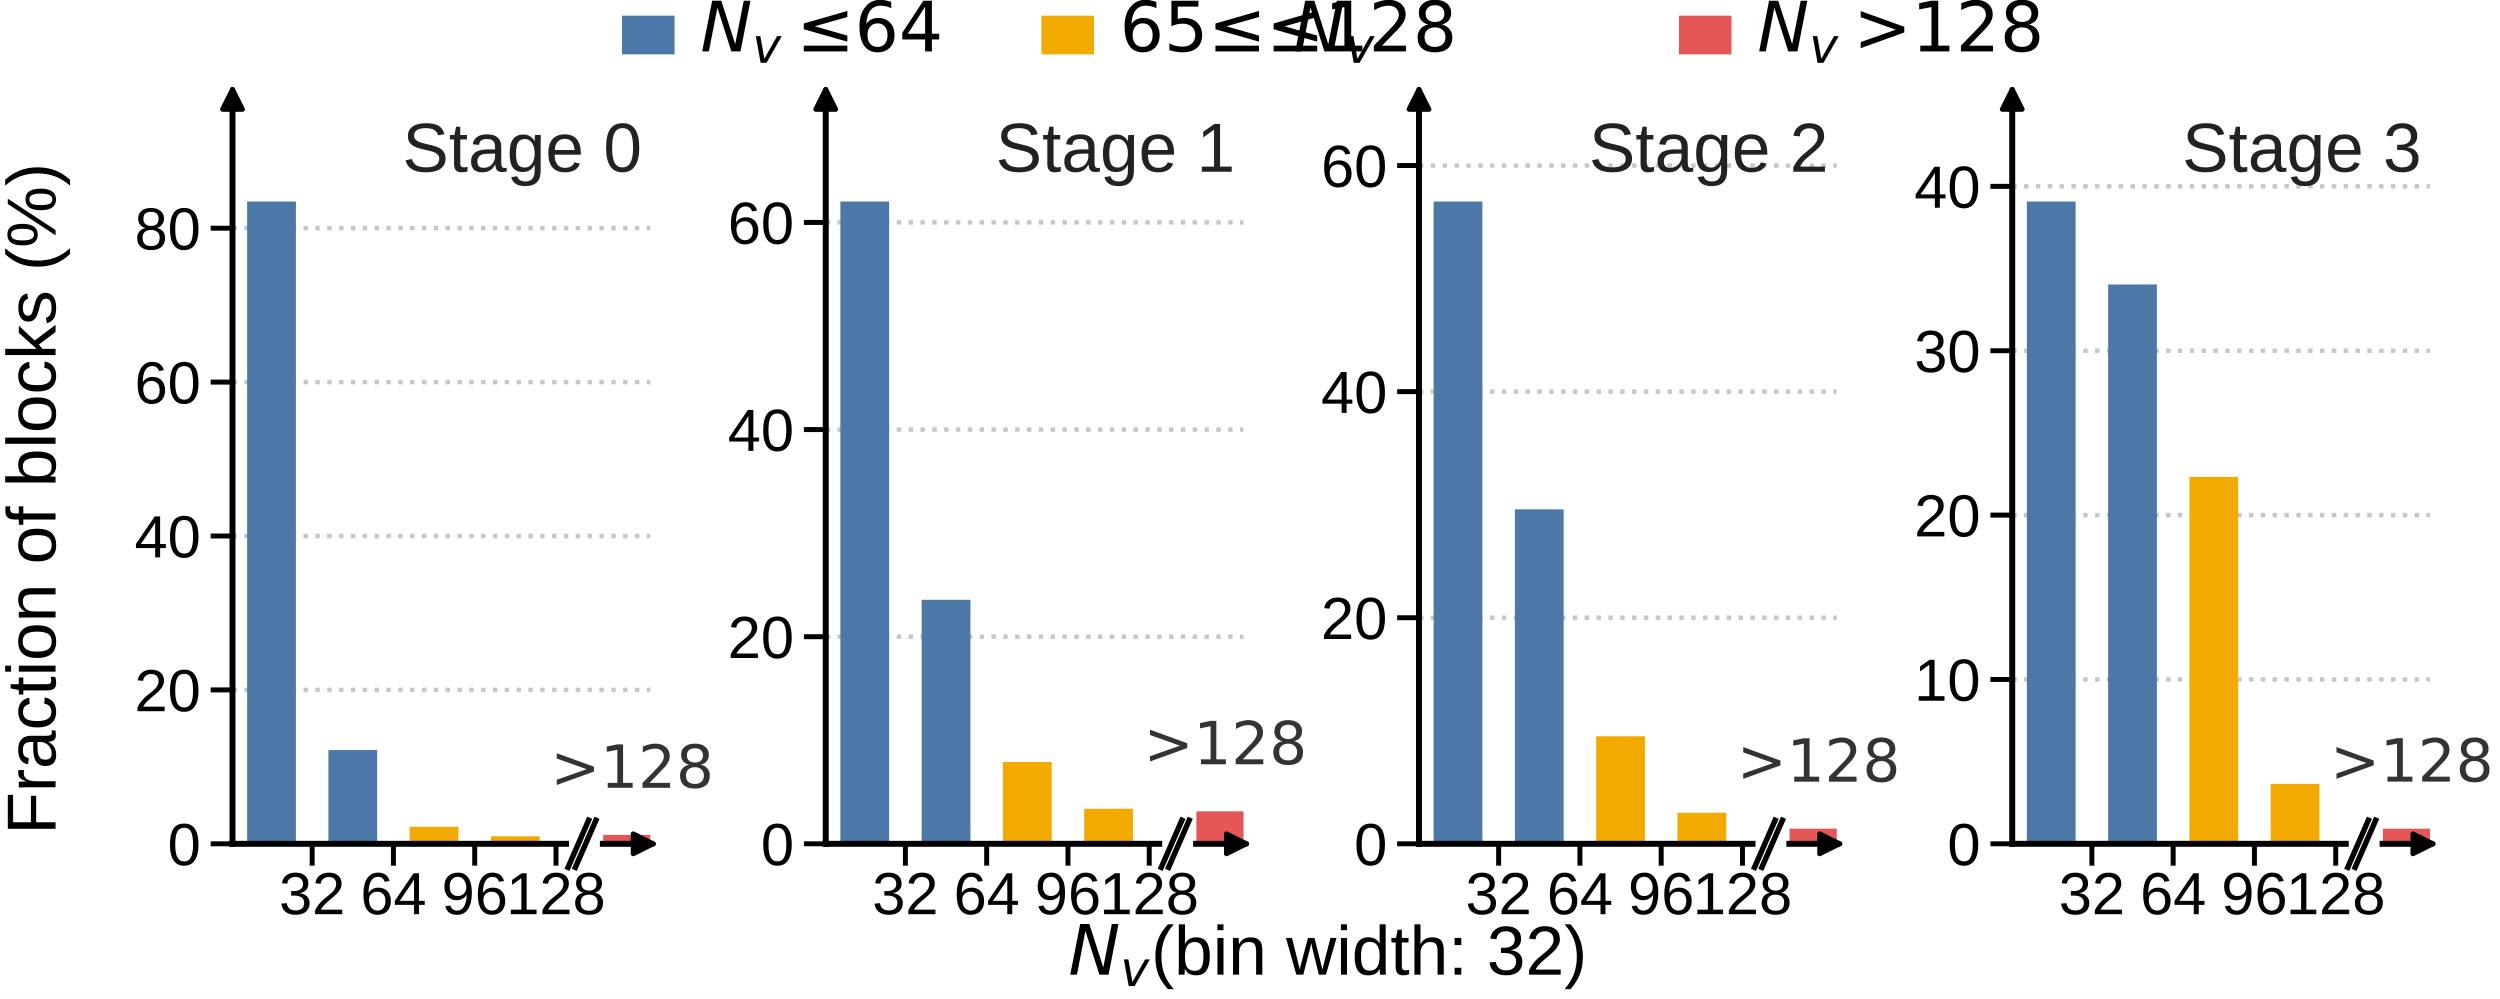
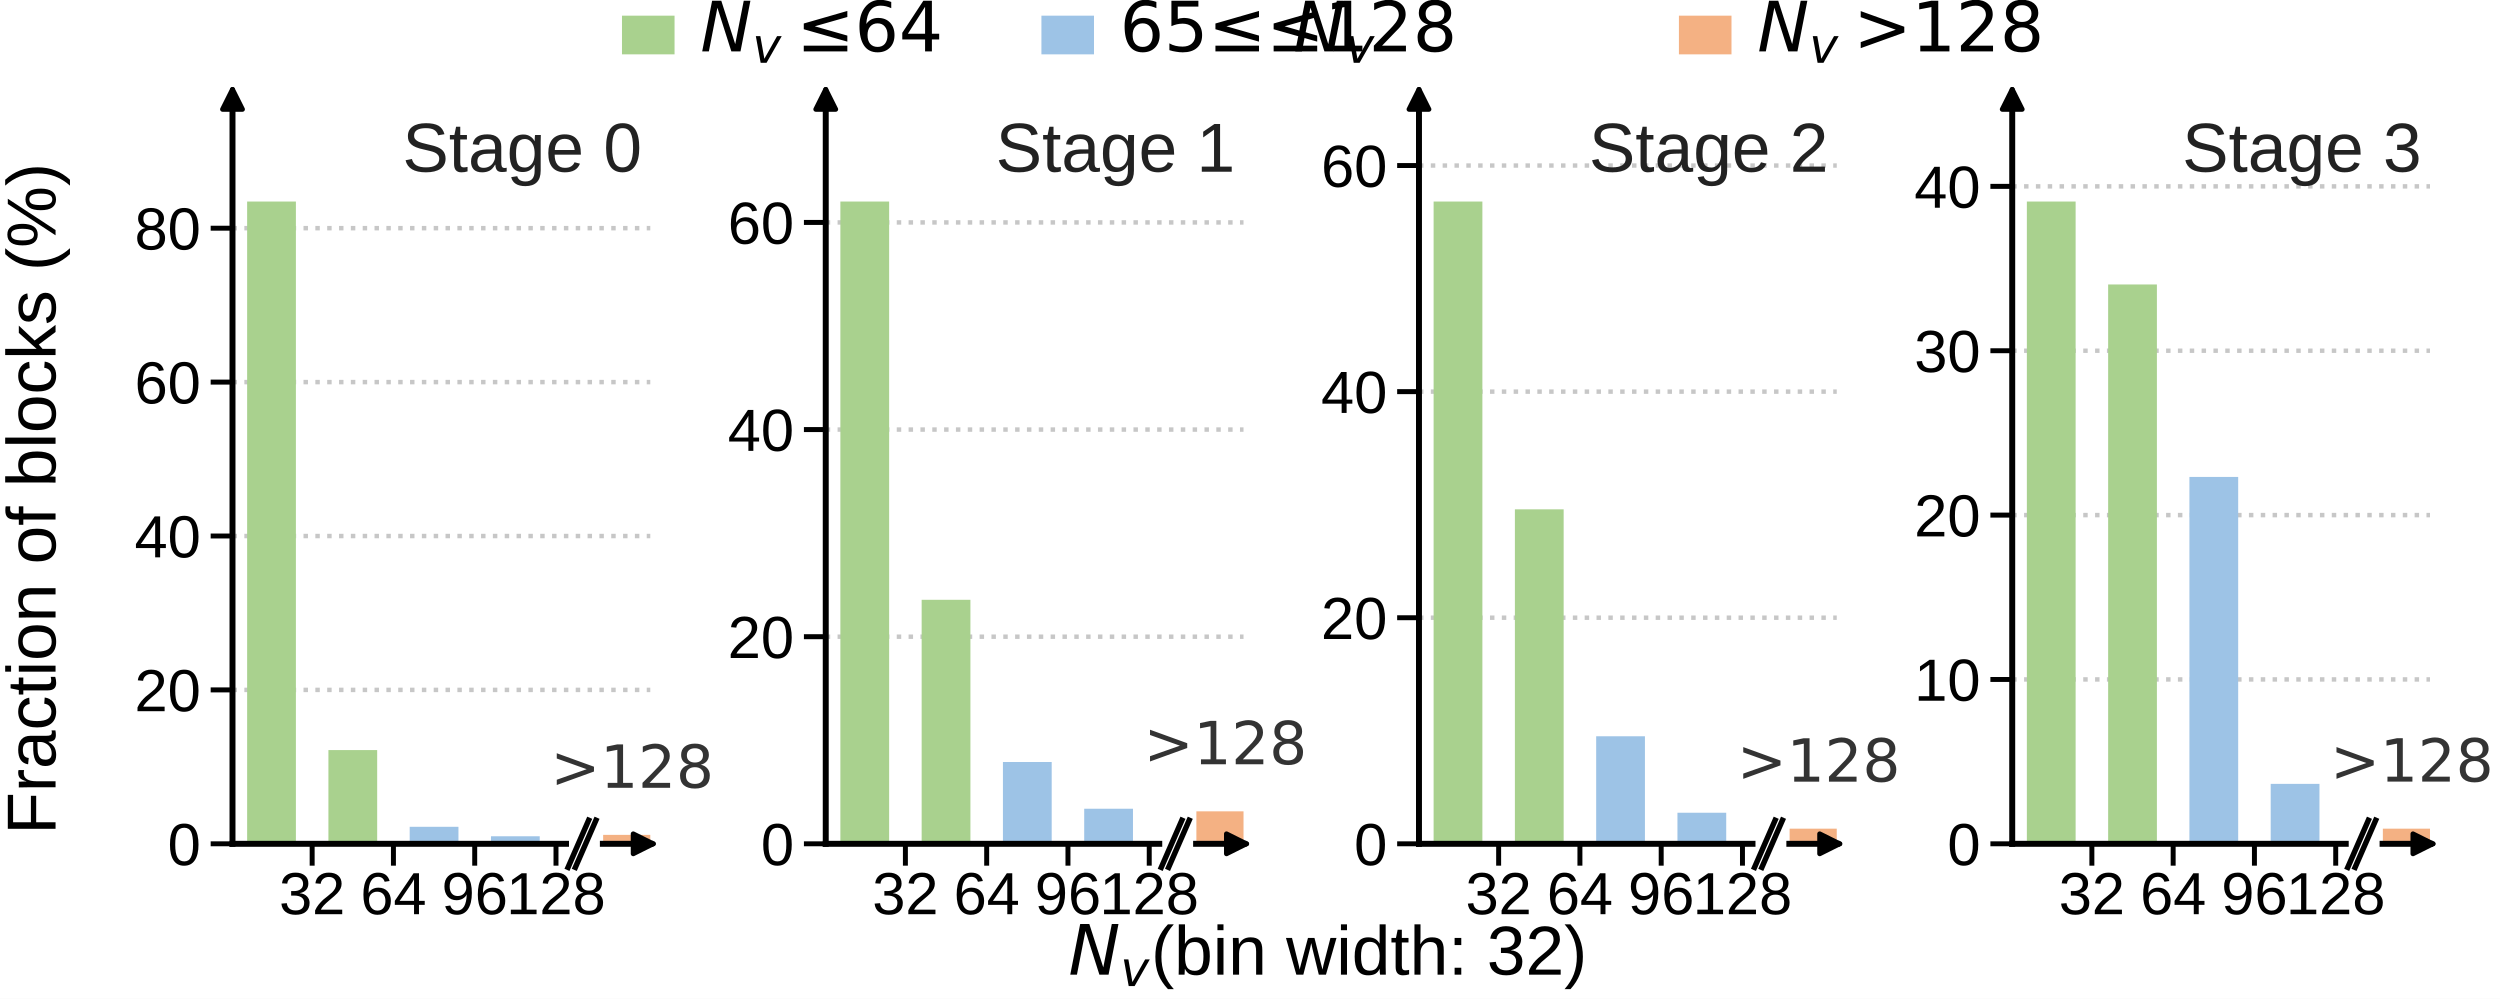
<svg xmlns="http://www.w3.org/2000/svg" xmlns:xlink="http://www.w3.org/1999/xlink" width="252pt" height="100.68pt" viewBox="0 0 252 100.68" version="1.1">
  <defs>
    <style type="text/css">*{stroke-linejoin: round; stroke-linecap: butt}</style>
  </defs>
  <g id="figure_1">
    <g id="patch_1">
      <path d="M 0 100.68  L 252 100.68  L 252 0  L 0 0  z " style="fill: #ffffff" />
    </g>
    <g id="axes_1">
      <g id="patch_2">
        <path d="M 23.436 85.056  L 65.548 85.056  L 65.548 9.96  L 23.436 9.96  z " style="fill: #ffffff" />
      </g>
      <g id="matplotlib.axis_1">
        <g id="xtick_1">
          <g id="line2d_1">
            <defs>
-               <path id="m36a830206f" d="M 0 0  L 0 2.2  " style="stroke: #000000; stroke-width: 0.5" />
+               <path id="m55a4ad071a" d="M 0 0  L 0 2.2  " style="stroke: #000000; stroke-width: 0.5" />
            </defs>
            <g>
-               <use xlink:href="#m36a830206f" x="31.465" y="85.056" style="stroke: #000000; stroke-width: 0.5" />
+               <use xlink:href="#m55a4ad071a" x="31.465" y="85.056" style="stroke: #000000; stroke-width: 0.5" />
            </g>
          </g>
          <g id="text_1">
            <text style="font: 6px 'Arial', 'Helvetica', 'DejaVu Sans', sans-serif; text-anchor: middle" x="31.465" y="92.151" transform="rotate(-0 31.4651 92.15069)">32</text>
          </g>
        </g>
        <g id="xtick_2">
          <g id="line2d_2">
            <g>
-               <use xlink:href="#m36a830206f" x="39.658" y="85.056" style="stroke: #000000; stroke-width: 0.5" />
+               <use xlink:href="#m55a4ad071a" x="39.658" y="85.056" style="stroke: #000000; stroke-width: 0.5" />
            </g>
          </g>
          <g id="text_2">
            <text style="font: 6px 'Arial', 'Helvetica', 'DejaVu Sans', sans-serif; text-anchor: middle" x="39.658" y="92.151" transform="rotate(-0 39.65805 92.15069)">64</text>
          </g>
        </g>
        <g id="xtick_3">
          <g id="line2d_3">
            <g>
-               <use xlink:href="#m36a830206f" x="47.851" y="85.056" style="stroke: #000000; stroke-width: 0.5" />
+               <use xlink:href="#m55a4ad071a" x="47.851" y="85.056" style="stroke: #000000; stroke-width: 0.5" />
            </g>
          </g>
          <g id="text_3">
            <text style="font: 6px 'Arial', 'Helvetica', 'DejaVu Sans', sans-serif; text-anchor: middle" x="47.851" y="92.151" transform="rotate(-0 47.85101 92.15069)">96</text>
          </g>
        </g>
        <g id="xtick_4">
          <g id="line2d_4">
            <g>
-               <use xlink:href="#m36a830206f" x="56.044" y="85.056" style="stroke: #000000; stroke-width: 0.5" />
+               <use xlink:href="#m55a4ad071a" x="56.044" y="85.056" style="stroke: #000000; stroke-width: 0.5" />
            </g>
          </g>
          <g id="text_4">
            <text style="font: 6px 'Arial', 'Helvetica', 'DejaVu Sans', sans-serif; text-anchor: middle" x="56.044" y="92.151" transform="rotate(-0 56.04396 92.15069)">128</text>
          </g>
        </g>
      </g>
      <g id="matplotlib.axis_2">
        <g id="ytick_1">
          <g id="line2d_5">
-             <path d="M 23.436 85.056  L 65.548 85.056  " clip-path="url(#pf391d8d3e5)" style="fill: none; stroke-dasharray: 0.45,0.743; stroke-dashoffset: 0; stroke: #b0b0b0; stroke-opacity: 0.7; stroke-width: 0.45" />
+             <path d="M 23.436 85.056  L 65.548 85.056  " clip-path="url(#p2dfa7b3e2c)" style="fill: none; stroke-dasharray: 0.45,0.743; stroke-dashoffset: 0; stroke: #b0b0b0; stroke-opacity: 0.7; stroke-width: 0.45" />
          </g>
          <g id="line2d_6">
            <defs>
-               <path id="m6c14ffab95" d="M 0 0  L -2.2 0  " style="stroke: #000000; stroke-width: 0.5" />
+               <path id="m3fe075d672" d="M 0 0  L -2.2 0  " style="stroke: #000000; stroke-width: 0.5" />
            </defs>
            <g>
-               <use xlink:href="#m6c14ffab95" x="23.436" y="85.056" style="stroke: #000000; stroke-width: 0.5" />
+               <use xlink:href="#m3fe075d672" x="23.436" y="85.056" style="stroke: #000000; stroke-width: 0.5" />
            </g>
          </g>
          <g id="text_5">
            <text style="font: 6px 'Arial', 'Helvetica', 'DejaVu Sans', sans-serif; text-anchor: end" x="20.236" y="87.203" transform="rotate(-0 20.236 87.20334)">0</text>
          </g>
        </g>
        <g id="ytick_2">
          <g id="line2d_7">
-             <path d="M 23.436 69.543  L 65.548 69.543  " clip-path="url(#pf391d8d3e5)" style="fill: none; stroke-dasharray: 0.45,0.743; stroke-dashoffset: 0; stroke: #b0b0b0; stroke-opacity: 0.7; stroke-width: 0.45" />
+             <path d="M 23.436 69.543  L 65.548 69.543  " clip-path="url(#p2dfa7b3e2c)" style="fill: none; stroke-dasharray: 0.45,0.743; stroke-dashoffset: 0; stroke: #b0b0b0; stroke-opacity: 0.7; stroke-width: 0.45" />
          </g>
          <g id="line2d_8">
            <g>
-               <use xlink:href="#m6c14ffab95" x="23.436" y="69.543" style="stroke: #000000; stroke-width: 0.5" />
+               <use xlink:href="#m3fe075d672" x="23.436" y="69.543" style="stroke: #000000; stroke-width: 0.5" />
            </g>
          </g>
          <g id="text_6">
            <text style="font: 6px 'Arial', 'Helvetica', 'DejaVu Sans', sans-serif; text-anchor: end" x="20.236" y="71.69" transform="rotate(-0 20.236 71.68991)">20</text>
          </g>
        </g>
        <g id="ytick_3">
          <g id="line2d_9">
-             <path d="M 23.436 54.029  L 65.548 54.029  " clip-path="url(#pf391d8d3e5)" style="fill: none; stroke-dasharray: 0.45,0.743; stroke-dashoffset: 0; stroke: #b0b0b0; stroke-opacity: 0.7; stroke-width: 0.45" />
+             <path d="M 23.436 54.029  L 65.548 54.029  " clip-path="url(#p2dfa7b3e2c)" style="fill: none; stroke-dasharray: 0.45,0.743; stroke-dashoffset: 0; stroke: #b0b0b0; stroke-opacity: 0.7; stroke-width: 0.45" />
          </g>
          <g id="line2d_10">
            <g>
-               <use xlink:href="#m6c14ffab95" x="23.436" y="54.029" style="stroke: #000000; stroke-width: 0.5" />
+               <use xlink:href="#m3fe075d672" x="23.436" y="54.029" style="stroke: #000000; stroke-width: 0.5" />
            </g>
          </g>
          <g id="text_7">
            <text style="font: 6px 'Arial', 'Helvetica', 'DejaVu Sans', sans-serif; text-anchor: end" x="20.236" y="56.176" transform="rotate(-0 20.236 56.17648)">40</text>
          </g>
        </g>
        <g id="ytick_4">
          <g id="line2d_11">
-             <path d="M 23.436 38.516  L 65.548 38.516  " clip-path="url(#pf391d8d3e5)" style="fill: none; stroke-dasharray: 0.45,0.743; stroke-dashoffset: 0; stroke: #b0b0b0; stroke-opacity: 0.7; stroke-width: 0.45" />
+             <path d="M 23.436 38.516  L 65.548 38.516  " clip-path="url(#p2dfa7b3e2c)" style="fill: none; stroke-dasharray: 0.45,0.743; stroke-dashoffset: 0; stroke: #b0b0b0; stroke-opacity: 0.7; stroke-width: 0.45" />
          </g>
          <g id="line2d_12">
            <g>
-               <use xlink:href="#m6c14ffab95" x="23.436" y="38.516" style="stroke: #000000; stroke-width: 0.5" />
+               <use xlink:href="#m3fe075d672" x="23.436" y="38.516" style="stroke: #000000; stroke-width: 0.5" />
            </g>
          </g>
          <g id="text_8">
            <text style="font: 6px 'Arial', 'Helvetica', 'DejaVu Sans', sans-serif; text-anchor: end" x="20.236" y="40.663" transform="rotate(-0 20.236 40.66304)">60</text>
          </g>
        </g>
        <g id="ytick_5">
          <g id="line2d_13">
-             <path d="M 23.436 23.002  L 65.548 23.002  " clip-path="url(#pf391d8d3e5)" style="fill: none; stroke-dasharray: 0.45,0.743; stroke-dashoffset: 0; stroke: #b0b0b0; stroke-opacity: 0.7; stroke-width: 0.45" />
+             <path d="M 23.436 23.002  L 65.548 23.002  " clip-path="url(#p2dfa7b3e2c)" style="fill: none; stroke-dasharray: 0.45,0.743; stroke-dashoffset: 0; stroke: #b0b0b0; stroke-opacity: 0.7; stroke-width: 0.45" />
          </g>
          <g id="line2d_14">
            <g>
-               <use xlink:href="#m6c14ffab95" x="23.436" y="23.002" style="stroke: #000000; stroke-width: 0.5" />
+               <use xlink:href="#m3fe075d672" x="23.436" y="23.002" style="stroke: #000000; stroke-width: 0.5" />
            </g>
          </g>
          <g id="text_9">
            <text style="font: 6px 'Arial', 'Helvetica', 'DejaVu Sans', sans-serif; text-anchor: end" x="20.236" y="25.15" transform="rotate(-0 20.236 25.14961)">80</text>
          </g>
        </g>
      </g>
      <g id="patch_3">
-         <path d="M 24.911 85.056  L 29.827 85.056  L 29.827 20.318  L 24.911 20.318  z " clip-path="url(#pf391d8d3e5)" style="fill: #4c78a8" />
+         <path d="M 24.911 85.056  L 29.827 85.056  L 29.827 20.318  L 24.911 20.318  z " clip-path="url(#p2dfa7b3e2c)" style="fill: #a9d18e" />
      </g>
      <g id="patch_4">
-         <path d="M 33.104 85.056  L 38.019 85.056  L 38.019 75.61  L 33.104 75.61  z " clip-path="url(#pf391d8d3e5)" style="fill: #4c78a8" />
+         <path d="M 33.104 85.056  L 38.019 85.056  L 38.019 75.61  L 33.104 75.61  z " clip-path="url(#p2dfa7b3e2c)" style="fill: #a9d18e" />
      </g>
      <g id="patch_5">
-         <path d="M 41.297 85.056  L 46.212 85.056  L 46.212 83.339  L 41.297 83.339  z " clip-path="url(#pf391d8d3e5)" style="fill: #f2a900" />
+         <path d="M 41.297 85.056  L 46.212 85.056  L 46.212 83.339  L 41.297 83.339  z " clip-path="url(#p2dfa7b3e2c)" style="fill: #9dc3e6" />
      </g>
      <g id="patch_6">
-         <path d="M 49.49 85.056  L 54.405 85.056  L 54.405 84.293  L 49.49 84.293  z " clip-path="url(#pf391d8d3e5)" style="fill: #f2a900" />
+         <path d="M 49.49 85.056  L 54.405 85.056  L 54.405 84.293  L 49.49 84.293  z " clip-path="url(#p2dfa7b3e2c)" style="fill: #9dc3e6" />
      </g>
      <g id="patch_7">
-         <path d="M 60.796 85.056  L 65.712 85.056  L 65.712 84.153  L 60.796 84.153  z " clip-path="url(#pf391d8d3e5)" style="fill: #e45756" />
+         <path d="M 60.796 85.056  L 65.712 85.056  L 65.712 84.153  L 60.796 84.153  z " clip-path="url(#p2dfa7b3e2c)" style="fill: #f4b183" />
      </g>
      <g id="patch_8">
        <path d="M 23.436 85.056  L 23.436 9.96  " style="fill: none; stroke: #000000; stroke-width: 0.6; stroke-linejoin: miter; stroke-linecap: square" />
      </g>
      <g id="patch_9">
        <path d="M 23.436 85.056  L 65.548 85.056  " style="fill: none; stroke: #000000; stroke-width: 0.6; stroke-linejoin: miter; stroke-linecap: square" />
      </g>
      <g id="text_10">
        <g style="fill: #333333" transform="translate(54.31376 79.95667)">
          <text>
            <tspan style="font: 6px 'DejaVu Sans'" x="1.169 6.391 10.208 14.026" y="-0.547">&gt;128</tspan>
          </text>
        </g>
      </g>
      <g id="patch_10">
        <path d="M 65.548 85.056  Q 65.969 85.056 65.831 85.056  " style="fill: none; stroke: #000000; stroke-width: 0.5; stroke-linecap: round" />
        <path d="M 63.831 84.056  L 65.831 85.056  L 63.831 86.056  z " style="stroke: #000000; stroke-width: 0.5; stroke-linecap: round" />
      </g>
      <g id="patch_11">
        <path d="M 23.436 9.96  Q 23.436 9.209 23.436 9.017  " style="fill: none; stroke: #000000; stroke-width: 0.5; stroke-linecap: round" />
        <path d="M 22.436 11.017  L 23.436 9.017  L 24.436 11.017  z " style="stroke: #000000; stroke-width: 0.5; stroke-linecap: round" />
      </g>
      <g id="text_11">
        <text style="fill: #222222; font: 7px 'Arial', 'Helvetica', 'DejaVu Sans', sans-serif; text-anchor: end" x="64.706" y="17.309" transform="rotate(-0 64.70555 17.30866)">Stage 0</text>
      </g>
      <g id="line2d_15">
        <path d="M 57.355 85.056  L 60.468 85.056  " style="fill: none; stroke: #ffffff; stroke-width: 1.4" />
      </g>
      <g id="line2d_16">
        <path d="M 57.15 87.684  L 59.444 82.428  " style="fill: none; stroke: #000000; stroke-width: 0.55" />
      </g>
      <g id="line2d_17">
        <path d="M 57.887 87.684  L 60.181 82.428  " style="fill: none; stroke: #000000; stroke-width: 0.55" />
      </g>
    </g>
    <g id="axes_2">
      <g id="patch_12">
        <path d="M 83.235 85.056  L 125.347 85.056  L 125.347 9.96  L 83.235 9.96  z " style="fill: #ffffff" />
      </g>
      <g id="matplotlib.axis_3">
        <g id="xtick_5">
          <g id="line2d_18">
            <g>
-               <use xlink:href="#m36a830206f" x="91.264" y="85.056" style="stroke: #000000; stroke-width: 0.5" />
+               <use xlink:href="#m55a4ad071a" x="91.264" y="85.056" style="stroke: #000000; stroke-width: 0.5" />
            </g>
          </g>
          <g id="text_12">
            <text style="font: 6px 'Arial', 'Helvetica', 'DejaVu Sans', sans-serif; text-anchor: middle" x="91.264" y="92.151" transform="rotate(-0 91.26383 92.15069)">32</text>
          </g>
        </g>
        <g id="xtick_6">
          <g id="line2d_19">
            <g>
-               <use xlink:href="#m36a830206f" x="99.457" y="85.056" style="stroke: #000000; stroke-width: 0.5" />
+               <use xlink:href="#m55a4ad071a" x="99.457" y="85.056" style="stroke: #000000; stroke-width: 0.5" />
            </g>
          </g>
          <g id="text_13">
            <text style="font: 6px 'Arial', 'Helvetica', 'DejaVu Sans', sans-serif; text-anchor: middle" x="99.457" y="92.151" transform="rotate(-0 99.45679 92.15069)">64</text>
          </g>
        </g>
        <g id="xtick_7">
          <g id="line2d_20">
            <g>
-               <use xlink:href="#m36a830206f" x="107.65" y="85.056" style="stroke: #000000; stroke-width: 0.5" />
+               <use xlink:href="#m55a4ad071a" x="107.65" y="85.056" style="stroke: #000000; stroke-width: 0.5" />
            </g>
          </g>
          <g id="text_14">
            <text style="font: 6px 'Arial', 'Helvetica', 'DejaVu Sans', sans-serif; text-anchor: middle" x="107.65" y="92.151" transform="rotate(-0 107.6497 92.15069)">96</text>
          </g>
        </g>
        <g id="xtick_8">
          <g id="line2d_21">
            <g>
-               <use xlink:href="#m36a830206f" x="115.843" y="85.056" style="stroke: #000000; stroke-width: 0.5" />
+               <use xlink:href="#m55a4ad071a" x="115.843" y="85.056" style="stroke: #000000; stroke-width: 0.5" />
            </g>
          </g>
          <g id="text_15">
            <text style="font: 6px 'Arial', 'Helvetica', 'DejaVu Sans', sans-serif; text-anchor: middle" x="115.843" y="92.151" transform="rotate(-0 115.8427 92.15069)">128</text>
          </g>
        </g>
      </g>
      <g id="matplotlib.axis_4">
        <g id="ytick_6">
          <g id="line2d_22">
-             <path d="M 83.235 85.056  L 125.347 85.056  " clip-path="url(#pbc43c5709b)" style="fill: none; stroke-dasharray: 0.45,0.743; stroke-dashoffset: 0; stroke: #b0b0b0; stroke-opacity: 0.7; stroke-width: 0.45" />
+             <path d="M 83.235 85.056  L 125.347 85.056  " clip-path="url(#p1ed7d405fe)" style="fill: none; stroke-dasharray: 0.45,0.743; stroke-dashoffset: 0; stroke: #b0b0b0; stroke-opacity: 0.7; stroke-width: 0.45" />
          </g>
          <g id="line2d_23">
            <g>
-               <use xlink:href="#m6c14ffab95" x="83.235" y="85.056" style="stroke: #000000; stroke-width: 0.5" />
+               <use xlink:href="#m3fe075d672" x="83.235" y="85.056" style="stroke: #000000; stroke-width: 0.5" />
            </g>
          </g>
          <g id="text_16">
            <text style="font: 6px 'Arial', 'Helvetica', 'DejaVu Sans', sans-serif; text-anchor: end" x="80.035" y="87.203" transform="rotate(-0 80.03474 87.20334)">0</text>
          </g>
        </g>
        <g id="ytick_7">
          <g id="line2d_24">
-             <path d="M 83.235 64.178  L 125.347 64.178  " clip-path="url(#pbc43c5709b)" style="fill: none; stroke-dasharray: 0.45,0.743; stroke-dashoffset: 0; stroke: #b0b0b0; stroke-opacity: 0.7; stroke-width: 0.45" />
+             <path d="M 83.235 64.178  L 125.347 64.178  " clip-path="url(#p1ed7d405fe)" style="fill: none; stroke-dasharray: 0.45,0.743; stroke-dashoffset: 0; stroke: #b0b0b0; stroke-opacity: 0.7; stroke-width: 0.45" />
          </g>
          <g id="line2d_25">
            <g>
-               <use xlink:href="#m6c14ffab95" x="83.235" y="64.178" style="stroke: #000000; stroke-width: 0.5" />
+               <use xlink:href="#m3fe075d672" x="83.235" y="64.178" style="stroke: #000000; stroke-width: 0.5" />
            </g>
          </g>
          <g id="text_17">
            <text style="font: 6px 'Arial', 'Helvetica', 'DejaVu Sans', sans-serif; text-anchor: end" x="80.035" y="66.325" transform="rotate(-0 80.03474 66.32526)">20</text>
          </g>
        </g>
        <g id="ytick_8">
          <g id="line2d_26">
-             <path d="M 83.235 43.3  L 125.347 43.3  " clip-path="url(#pbc43c5709b)" style="fill: none; stroke-dasharray: 0.45,0.743; stroke-dashoffset: 0; stroke: #b0b0b0; stroke-opacity: 0.7; stroke-width: 0.45" />
+             <path d="M 83.235 43.3  L 125.347 43.3  " clip-path="url(#p1ed7d405fe)" style="fill: none; stroke-dasharray: 0.45,0.743; stroke-dashoffset: 0; stroke: #b0b0b0; stroke-opacity: 0.7; stroke-width: 0.45" />
          </g>
          <g id="line2d_27">
            <g>
-               <use xlink:href="#m6c14ffab95" x="83.235" y="43.3" style="stroke: #000000; stroke-width: 0.5" />
+               <use xlink:href="#m3fe075d672" x="83.235" y="43.3" style="stroke: #000000; stroke-width: 0.5" />
            </g>
          </g>
          <g id="text_18">
            <text style="font: 6px 'Arial', 'Helvetica', 'DejaVu Sans', sans-serif; text-anchor: end" x="80.035" y="45.447" transform="rotate(-0 80.03474 45.44718)">40</text>
          </g>
        </g>
        <g id="ytick_9">
          <g id="line2d_28">
-             <path d="M 83.235 22.422  L 125.347 22.422  " clip-path="url(#pbc43c5709b)" style="fill: none; stroke-dasharray: 0.45,0.743; stroke-dashoffset: 0; stroke: #b0b0b0; stroke-opacity: 0.7; stroke-width: 0.45" />
+             <path d="M 83.235 22.422  L 125.347 22.422  " clip-path="url(#p1ed7d405fe)" style="fill: none; stroke-dasharray: 0.45,0.743; stroke-dashoffset: 0; stroke: #b0b0b0; stroke-opacity: 0.7; stroke-width: 0.45" />
          </g>
          <g id="line2d_29">
            <g>
-               <use xlink:href="#m6c14ffab95" x="83.235" y="22.422" style="stroke: #000000; stroke-width: 0.5" />
+               <use xlink:href="#m3fe075d672" x="83.235" y="22.422" style="stroke: #000000; stroke-width: 0.5" />
            </g>
          </g>
          <g id="text_19">
            <text style="font: 6px 'Arial', 'Helvetica', 'DejaVu Sans', sans-serif; text-anchor: end" x="80.035" y="24.569" transform="rotate(-0 80.03474 24.56911)">60</text>
          </g>
        </g>
      </g>
      <g id="patch_13">
-         <path d="M 84.709 85.056  L 89.625 85.056  L 89.625 20.318  L 84.709 20.318  z " clip-path="url(#pbc43c5709b)" style="fill: #4c78a8" />
+         <path d="M 84.709 85.056  L 89.625 85.056  L 89.625 20.318  L 84.709 20.318  z " clip-path="url(#p1ed7d405fe)" style="fill: #a9d18e" />
      </g>
      <g id="patch_14">
-         <path d="M 92.902 85.056  L 97.818 85.056  L 97.818 60.461  L 92.902 60.461  z " clip-path="url(#pbc43c5709b)" style="fill: #4c78a8" />
+         <path d="M 92.902 85.056  L 97.818 85.056  L 97.818 60.461  L 92.902 60.461  z " clip-path="url(#p1ed7d405fe)" style="fill: #a9d18e" />
      </g>
      <g id="patch_15">
-         <path d="M 101.095 85.056  L 106.011 85.056  L 106.011 76.808  L 101.095 76.808  z " clip-path="url(#pbc43c5709b)" style="fill: #f2a900" />
+         <path d="M 101.095 85.056  L 106.011 85.056  L 106.011 76.808  L 101.095 76.808  z " clip-path="url(#p1ed7d405fe)" style="fill: #9dc3e6" />
      </g>
      <g id="patch_16">
-         <path d="M 109.288 85.056  L 114.204 85.056  L 114.204 81.52  L 109.288 81.52  z " clip-path="url(#pbc43c5709b)" style="fill: #f2a900" />
+         <path d="M 109.288 85.056  L 114.204 85.056  L 114.204 81.52  L 109.288 81.52  z " clip-path="url(#p1ed7d405fe)" style="fill: #9dc3e6" />
      </g>
      <g id="patch_17">
-         <path d="M 120.595 85.056  L 125.51 85.056  L 125.51 81.783  L 120.595 81.783  z " clip-path="url(#pbc43c5709b)" style="fill: #e45756" />
+         <path d="M 120.595 85.056  L 125.51 85.056  L 125.51 81.783  L 120.595 81.783  z " clip-path="url(#p1ed7d405fe)" style="fill: #f4b183" />
      </g>
      <g id="patch_18">
        <path d="M 83.235 85.056  L 83.235 9.96  " style="fill: none; stroke: #000000; stroke-width: 0.6; stroke-linejoin: miter; stroke-linecap: square" />
      </g>
      <g id="patch_19">
        <path d="M 83.235 85.056  L 125.347 85.056  " style="fill: none; stroke: #000000; stroke-width: 0.6; stroke-linejoin: miter; stroke-linecap: square" />
      </g>
      <g id="text_20">
        <g style="fill: #333333" transform="translate(114.1125 77.58635)">
          <text>
            <tspan style="font: 6px 'DejaVu Sans'" x="1.169 6.391 10.208 14.026" y="-0.547">&gt;128</tspan>
          </text>
        </g>
      </g>
      <g id="patch_20">
        <path d="M 125.347 85.056  Q 125.768 85.056 125.63 85.056  " style="fill: none; stroke: #000000; stroke-width: 0.5; stroke-linecap: round" />
        <path d="M 123.63 84.056  L 125.63 85.056  L 123.63 86.056  z " style="stroke: #000000; stroke-width: 0.5; stroke-linecap: round" />
      </g>
      <g id="patch_21">
        <path d="M 83.235 9.96  Q 83.235 9.209 83.235 9.017  " style="fill: none; stroke: #000000; stroke-width: 0.5; stroke-linecap: round" />
        <path d="M 82.235 11.017  L 83.235 9.017  L 84.235 11.017  z " style="stroke: #000000; stroke-width: 0.5; stroke-linecap: round" />
      </g>
      <g id="text_21">
        <text style="fill: #222222; font: 7px 'Arial', 'Helvetica', 'DejaVu Sans', sans-serif; text-anchor: end" x="124.504" y="17.309" transform="rotate(-0 124.5043 17.30866)">Stage 1</text>
      </g>
      <g id="line2d_30">
        <path d="M 117.154 85.056  L 120.267 85.056  " style="fill: none; stroke: #ffffff; stroke-width: 1.4" />
      </g>
      <g id="line2d_31">
        <path d="M 116.949 87.684  L 119.243 82.428  " style="fill: none; stroke: #000000; stroke-width: 0.55" />
      </g>
      <g id="line2d_32">
        <path d="M 117.686 87.684  L 119.98 82.428  " style="fill: none; stroke: #000000; stroke-width: 0.55" />
      </g>
    </g>
    <g id="axes_3">
      <g id="patch_22">
        <path d="M 143.033 85.056  L 185.145 85.056  L 185.145 9.96  L 143.033 9.96  z " style="fill: #ffffff" />
      </g>
      <g id="matplotlib.axis_5">
        <g id="xtick_9">
          <g id="line2d_33">
            <g>
-               <use xlink:href="#m36a830206f" x="151.063" y="85.056" style="stroke: #000000; stroke-width: 0.5" />
+               <use xlink:href="#m55a4ad071a" x="151.063" y="85.056" style="stroke: #000000; stroke-width: 0.5" />
            </g>
          </g>
          <g id="text_22">
            <text style="font: 6px 'Arial', 'Helvetica', 'DejaVu Sans', sans-serif; text-anchor: middle" x="151.063" y="92.151" transform="rotate(-0 151.0626 92.15069)">32</text>
          </g>
        </g>
        <g id="xtick_10">
          <g id="line2d_34">
            <g>
-               <use xlink:href="#m36a830206f" x="159.256" y="85.056" style="stroke: #000000; stroke-width: 0.5" />
+               <use xlink:href="#m55a4ad071a" x="159.256" y="85.056" style="stroke: #000000; stroke-width: 0.5" />
            </g>
          </g>
          <g id="text_23">
            <text style="font: 6px 'Arial', 'Helvetica', 'DejaVu Sans', sans-serif; text-anchor: middle" x="159.256" y="92.151" transform="rotate(-0 159.2555 92.15069)">64</text>
          </g>
        </g>
        <g id="xtick_11">
          <g id="line2d_35">
            <g>
-               <use xlink:href="#m36a830206f" x="167.448" y="85.056" style="stroke: #000000; stroke-width: 0.5" />
+               <use xlink:href="#m55a4ad071a" x="167.448" y="85.056" style="stroke: #000000; stroke-width: 0.5" />
            </g>
          </g>
          <g id="text_24">
            <text style="font: 6px 'Arial', 'Helvetica', 'DejaVu Sans', sans-serif; text-anchor: middle" x="167.448" y="92.151" transform="rotate(-0 167.4485 92.15069)">96</text>
          </g>
        </g>
        <g id="xtick_12">
          <g id="line2d_36">
            <g>
-               <use xlink:href="#m36a830206f" x="175.641" y="85.056" style="stroke: #000000; stroke-width: 0.5" />
+               <use xlink:href="#m55a4ad071a" x="175.641" y="85.056" style="stroke: #000000; stroke-width: 0.5" />
            </g>
          </g>
          <g id="text_25">
            <text style="font: 6px 'Arial', 'Helvetica', 'DejaVu Sans', sans-serif; text-anchor: middle" x="175.641" y="92.151" transform="rotate(-0 175.6414 92.15069)">128</text>
          </g>
        </g>
      </g>
      <g id="matplotlib.axis_6">
        <g id="ytick_10">
          <g id="line2d_37">
-             <path d="M 143.033 85.056  L 185.145 85.056  " clip-path="url(#pa30b7ba3f0)" style="fill: none; stroke-dasharray: 0.45,0.743; stroke-dashoffset: 0; stroke: #b0b0b0; stroke-opacity: 0.7; stroke-width: 0.45" />
+             <path d="M 143.033 85.056  L 185.145 85.056  " clip-path="url(#p8191e69ac4)" style="fill: none; stroke-dasharray: 0.45,0.743; stroke-dashoffset: 0; stroke: #b0b0b0; stroke-opacity: 0.7; stroke-width: 0.45" />
          </g>
          <g id="line2d_38">
            <g>
-               <use xlink:href="#m6c14ffab95" x="143.033" y="85.056" style="stroke: #000000; stroke-width: 0.5" />
+               <use xlink:href="#m3fe075d672" x="143.033" y="85.056" style="stroke: #000000; stroke-width: 0.5" />
            </g>
          </g>
          <g id="text_26">
            <text style="font: 6px 'Arial', 'Helvetica', 'DejaVu Sans', sans-serif; text-anchor: end" x="139.833" y="87.203" transform="rotate(-0 139.8335 87.20334)">0</text>
          </g>
        </g>
        <g id="ytick_11">
          <g id="line2d_39">
-             <path d="M 143.033 62.266  L 185.145 62.266  " clip-path="url(#pa30b7ba3f0)" style="fill: none; stroke-dasharray: 0.45,0.743; stroke-dashoffset: 0; stroke: #b0b0b0; stroke-opacity: 0.7; stroke-width: 0.45" />
+             <path d="M 143.033 62.266  L 185.145 62.266  " clip-path="url(#p8191e69ac4)" style="fill: none; stroke-dasharray: 0.45,0.743; stroke-dashoffset: 0; stroke: #b0b0b0; stroke-opacity: 0.7; stroke-width: 0.45" />
          </g>
          <g id="line2d_40">
            <g>
-               <use xlink:href="#m6c14ffab95" x="143.033" y="62.266" style="stroke: #000000; stroke-width: 0.5" />
+               <use xlink:href="#m3fe075d672" x="143.033" y="62.266" style="stroke: #000000; stroke-width: 0.5" />
            </g>
          </g>
          <g id="text_27">
            <text style="font: 6px 'Arial', 'Helvetica', 'DejaVu Sans', sans-serif; text-anchor: end" x="139.833" y="64.413" transform="rotate(-0 139.8335 64.41323)">20</text>
          </g>
        </g>
        <g id="ytick_12">
          <g id="line2d_41">
-             <path d="M 143.033 39.476  L 185.145 39.476  " clip-path="url(#pa30b7ba3f0)" style="fill: none; stroke-dasharray: 0.45,0.743; stroke-dashoffset: 0; stroke: #b0b0b0; stroke-opacity: 0.7; stroke-width: 0.45" />
+             <path d="M 143.033 39.476  L 185.145 39.476  " clip-path="url(#p8191e69ac4)" style="fill: none; stroke-dasharray: 0.45,0.743; stroke-dashoffset: 0; stroke: #b0b0b0; stroke-opacity: 0.7; stroke-width: 0.45" />
          </g>
          <g id="line2d_42">
            <g>
-               <use xlink:href="#m6c14ffab95" x="143.033" y="39.476" style="stroke: #000000; stroke-width: 0.5" />
+               <use xlink:href="#m3fe075d672" x="143.033" y="39.476" style="stroke: #000000; stroke-width: 0.5" />
            </g>
          </g>
          <g id="text_28">
            <text style="font: 6px 'Arial', 'Helvetica', 'DejaVu Sans', sans-serif; text-anchor: end" x="139.833" y="41.623" transform="rotate(-0 139.8335 41.62311)">40</text>
          </g>
        </g>
        <g id="ytick_13">
          <g id="line2d_43">
-             <path d="M 143.033 16.686  L 185.145 16.686  " clip-path="url(#pa30b7ba3f0)" style="fill: none; stroke-dasharray: 0.45,0.743; stroke-dashoffset: 0; stroke: #b0b0b0; stroke-opacity: 0.7; stroke-width: 0.45" />
+             <path d="M 143.033 16.686  L 185.145 16.686  " clip-path="url(#p8191e69ac4)" style="fill: none; stroke-dasharray: 0.45,0.743; stroke-dashoffset: 0; stroke: #b0b0b0; stroke-opacity: 0.7; stroke-width: 0.45" />
          </g>
          <g id="line2d_44">
            <g>
-               <use xlink:href="#m6c14ffab95" x="143.033" y="16.686" style="stroke: #000000; stroke-width: 0.5" />
+               <use xlink:href="#m3fe075d672" x="143.033" y="16.686" style="stroke: #000000; stroke-width: 0.5" />
            </g>
          </g>
          <g id="text_29">
            <text style="font: 6px 'Arial', 'Helvetica', 'DejaVu Sans', sans-serif; text-anchor: end" x="139.833" y="18.833" transform="rotate(-0 139.8335 18.833)">60</text>
          </g>
        </g>
      </g>
      <g id="patch_23">
-         <path d="M 144.508 85.056  L 149.424 85.056  L 149.424 20.318  L 144.508 20.318  z " clip-path="url(#pa30b7ba3f0)" style="fill: #4c78a8" />
+         <path d="M 144.508 85.056  L 149.424 85.056  L 149.424 20.318  L 144.508 20.318  z " clip-path="url(#p8191e69ac4)" style="fill: #a9d18e" />
      </g>
      <g id="patch_24">
-         <path d="M 152.701 85.056  L 157.617 85.056  L 157.617 51.34  L 152.701 51.34  z " clip-path="url(#pa30b7ba3f0)" style="fill: #4c78a8" />
+         <path d="M 152.701 85.056  L 157.617 85.056  L 157.617 51.34  L 152.701 51.34  z " clip-path="url(#p8191e69ac4)" style="fill: #a9d18e" />
      </g>
      <g id="patch_25">
-         <path d="M 160.894 85.056  L 165.81 85.056  L 165.81 74.214  L 160.894 74.214  z " clip-path="url(#pa30b7ba3f0)" style="fill: #f2a900" />
+         <path d="M 160.894 85.056  L 165.81 85.056  L 165.81 74.214  L 160.894 74.214  z " clip-path="url(#p8191e69ac4)" style="fill: #9dc3e6" />
      </g>
      <g id="patch_26">
-         <path d="M 169.087 85.056  L 174.003 85.056  L 174.003 81.924  L 169.087 81.924  z " clip-path="url(#pa30b7ba3f0)" style="fill: #f2a900" />
+         <path d="M 169.087 85.056  L 174.003 85.056  L 174.003 81.924  L 169.087 81.924  z " clip-path="url(#p8191e69ac4)" style="fill: #9dc3e6" />
      </g>
      <g id="patch_27">
-         <path d="M 180.393 85.056  L 185.309 85.056  L 185.309 83.533  L 180.393 83.533  z " clip-path="url(#pa30b7ba3f0)" style="fill: #e45756" />
+         <path d="M 180.393 85.056  L 185.309 85.056  L 185.309 83.533  L 180.393 83.533  z " clip-path="url(#p8191e69ac4)" style="fill: #f4b183" />
      </g>
      <g id="patch_28">
        <path d="M 143.033 85.056  L 143.033 9.96  " style="fill: none; stroke: #000000; stroke-width: 0.6; stroke-linejoin: miter; stroke-linecap: square" />
      </g>
      <g id="patch_29">
        <path d="M 143.033 85.056  L 185.145 85.056  " style="fill: none; stroke: #000000; stroke-width: 0.6; stroke-linejoin: miter; stroke-linecap: square" />
      </g>
      <g id="text_30">
        <g style="fill: #333333" transform="translate(173.9112 79.33677)">
          <text>
            <tspan style="font: 6px 'DejaVu Sans'" x="1.169 6.391 10.208 14.026" y="-0.547">&gt;128</tspan>
          </text>
        </g>
      </g>
      <g id="patch_30">
        <path d="M 185.145 85.056  Q 185.566 85.056 185.428 85.056  " style="fill: none; stroke: #000000; stroke-width: 0.5; stroke-linecap: round" />
        <path d="M 183.428 84.056  L 185.428 85.056  L 183.428 86.056  z " style="stroke: #000000; stroke-width: 0.5; stroke-linecap: round" />
      </g>
      <g id="patch_31">
        <path d="M 143.033 9.96  Q 143.033 9.209 143.033 9.017  " style="fill: none; stroke: #000000; stroke-width: 0.5; stroke-linecap: round" />
        <path d="M 142.033 11.017  L 143.033 9.017  L 144.033 11.017  z " style="stroke: #000000; stroke-width: 0.5; stroke-linecap: round" />
      </g>
      <g id="text_31">
        <text style="fill: #222222; font: 7px 'Arial', 'Helvetica', 'DejaVu Sans', sans-serif; text-anchor: end" x="184.303" y="17.309" transform="rotate(-0 184.303 17.30866)">Stage 2</text>
      </g>
      <g id="line2d_45">
        <path d="M 176.952 85.056  L 180.066 85.056  " style="fill: none; stroke: #ffffff; stroke-width: 1.4" />
      </g>
      <g id="line2d_46">
        <path d="M 176.747 87.684  L 179.042 82.428  " style="fill: none; stroke: #000000; stroke-width: 0.55" />
      </g>
      <g id="line2d_47">
        <path d="M 177.485 87.684  L 179.779 82.428  " style="fill: none; stroke: #000000; stroke-width: 0.55" />
      </g>
    </g>
    <g id="axes_4">
      <g id="patch_32">
        <path d="M 202.832 85.056  L 244.944 85.056  L 244.944 9.96  L 202.832 9.96  z " style="fill: #ffffff" />
      </g>
      <g id="matplotlib.axis_7">
        <g id="xtick_13">
          <g id="line2d_48">
            <g>
-               <use xlink:href="#m36a830206f" x="210.861" y="85.056" style="stroke: #000000; stroke-width: 0.5" />
+               <use xlink:href="#m55a4ad071a" x="210.861" y="85.056" style="stroke: #000000; stroke-width: 0.5" />
            </g>
          </g>
          <g id="text_32">
            <text style="font: 6px 'Arial', 'Helvetica', 'DejaVu Sans', sans-serif; text-anchor: middle" x="210.861" y="92.151" transform="rotate(-0 210.8613 92.15069)">32</text>
          </g>
        </g>
        <g id="xtick_14">
          <g id="line2d_49">
            <g>
-               <use xlink:href="#m36a830206f" x="219.054" y="85.056" style="stroke: #000000; stroke-width: 0.5" />
+               <use xlink:href="#m55a4ad071a" x="219.054" y="85.056" style="stroke: #000000; stroke-width: 0.5" />
            </g>
          </g>
          <g id="text_33">
            <text style="font: 6px 'Arial', 'Helvetica', 'DejaVu Sans', sans-serif; text-anchor: middle" x="219.054" y="92.151" transform="rotate(-0 219.0543 92.15069)">64</text>
          </g>
        </g>
        <g id="xtick_15">
          <g id="line2d_50">
            <g>
-               <use xlink:href="#m36a830206f" x="227.247" y="85.056" style="stroke: #000000; stroke-width: 0.5" />
+               <use xlink:href="#m55a4ad071a" x="227.247" y="85.056" style="stroke: #000000; stroke-width: 0.5" />
            </g>
          </g>
          <g id="text_34">
            <text style="font: 6px 'Arial', 'Helvetica', 'DejaVu Sans', sans-serif; text-anchor: middle" x="227.247" y="92.151" transform="rotate(-0 227.2472 92.15069)">96</text>
          </g>
        </g>
        <g id="xtick_16">
          <g id="line2d_51">
            <g>
-               <use xlink:href="#m36a830206f" x="235.44" y="85.056" style="stroke: #000000; stroke-width: 0.5" />
+               <use xlink:href="#m55a4ad071a" x="235.44" y="85.056" style="stroke: #000000; stroke-width: 0.5" />
            </g>
          </g>
          <g id="text_35">
            <text style="font: 6px 'Arial', 'Helvetica', 'DejaVu Sans', sans-serif; text-anchor: middle" x="235.44" y="92.151" transform="rotate(-0 235.4402 92.15069)">128</text>
          </g>
        </g>
      </g>
      <g id="matplotlib.axis_8">
        <g id="ytick_14">
          <g id="line2d_52">
-             <path d="M 202.832 85.056  L 244.944 85.056  " clip-path="url(#ped9ecc3df8)" style="fill: none; stroke-dasharray: 0.45,0.743; stroke-dashoffset: 0; stroke: #b0b0b0; stroke-opacity: 0.7; stroke-width: 0.45" />
+             <path d="M 202.832 85.056  L 244.944 85.056  " clip-path="url(#p26d4c6e83a)" style="fill: none; stroke-dasharray: 0.45,0.743; stroke-dashoffset: 0; stroke: #b0b0b0; stroke-opacity: 0.7; stroke-width: 0.45" />
          </g>
          <g id="line2d_53">
            <g>
-               <use xlink:href="#m6c14ffab95" x="202.832" y="85.056" style="stroke: #000000; stroke-width: 0.5" />
+               <use xlink:href="#m3fe075d672" x="202.832" y="85.056" style="stroke: #000000; stroke-width: 0.5" />
            </g>
          </g>
          <g id="text_36">
            <text style="font: 6px 'Arial', 'Helvetica', 'DejaVu Sans', sans-serif; text-anchor: end" x="199.632" y="87.203" transform="rotate(-0 199.6322 87.20334)">0</text>
          </g>
        </g>
        <g id="ytick_15">
          <g id="line2d_54">
-             <path d="M 202.832 68.489  L 244.944 68.489  " clip-path="url(#ped9ecc3df8)" style="fill: none; stroke-dasharray: 0.45,0.743; stroke-dashoffset: 0; stroke: #b0b0b0; stroke-opacity: 0.7; stroke-width: 0.45" />
+             <path d="M 202.832 68.489  L 244.944 68.489  " clip-path="url(#p26d4c6e83a)" style="fill: none; stroke-dasharray: 0.45,0.743; stroke-dashoffset: 0; stroke: #b0b0b0; stroke-opacity: 0.7; stroke-width: 0.45" />
          </g>
          <g id="line2d_55">
            <g>
-               <use xlink:href="#m6c14ffab95" x="202.832" y="68.489" style="stroke: #000000; stroke-width: 0.5" />
+               <use xlink:href="#m3fe075d672" x="202.832" y="68.489" style="stroke: #000000; stroke-width: 0.5" />
            </g>
          </g>
          <g id="text_37">
            <text style="font: 6px 'Arial', 'Helvetica', 'DejaVu Sans', sans-serif; text-anchor: end" x="199.632" y="70.636" transform="rotate(-0 199.6322 70.63612)">10</text>
          </g>
        </g>
        <g id="ytick_16">
          <g id="line2d_56">
-             <path d="M 202.832 51.922  L 244.944 51.922  " clip-path="url(#ped9ecc3df8)" style="fill: none; stroke-dasharray: 0.45,0.743; stroke-dashoffset: 0; stroke: #b0b0b0; stroke-opacity: 0.7; stroke-width: 0.45" />
+             <path d="M 202.832 51.922  L 244.944 51.922  " clip-path="url(#p26d4c6e83a)" style="fill: none; stroke-dasharray: 0.45,0.743; stroke-dashoffset: 0; stroke: #b0b0b0; stroke-opacity: 0.7; stroke-width: 0.45" />
          </g>
          <g id="line2d_57">
            <g>
-               <use xlink:href="#m6c14ffab95" x="202.832" y="51.922" style="stroke: #000000; stroke-width: 0.5" />
+               <use xlink:href="#m3fe075d672" x="202.832" y="51.922" style="stroke: #000000; stroke-width: 0.5" />
            </g>
          </g>
          <g id="text_38">
            <text style="font: 6px 'Arial', 'Helvetica', 'DejaVu Sans', sans-serif; text-anchor: end" x="199.632" y="54.069" transform="rotate(-0 199.6322 54.0689)">20</text>
          </g>
        </g>
        <g id="ytick_17">
          <g id="line2d_58">
-             <path d="M 202.832 35.354  L 244.944 35.354  " clip-path="url(#ped9ecc3df8)" style="fill: none; stroke-dasharray: 0.45,0.743; stroke-dashoffset: 0; stroke: #b0b0b0; stroke-opacity: 0.7; stroke-width: 0.45" />
+             <path d="M 202.832 35.354  L 244.944 35.354  " clip-path="url(#p26d4c6e83a)" style="fill: none; stroke-dasharray: 0.45,0.743; stroke-dashoffset: 0; stroke: #b0b0b0; stroke-opacity: 0.7; stroke-width: 0.45" />
          </g>
          <g id="line2d_59">
            <g>
-               <use xlink:href="#m6c14ffab95" x="202.832" y="35.354" style="stroke: #000000; stroke-width: 0.5" />
+               <use xlink:href="#m3fe075d672" x="202.832" y="35.354" style="stroke: #000000; stroke-width: 0.5" />
            </g>
          </g>
          <g id="text_39">
            <text style="font: 6px 'Arial', 'Helvetica', 'DejaVu Sans', sans-serif; text-anchor: end" x="199.632" y="37.502" transform="rotate(-0 199.6322 37.50168)">30</text>
          </g>
        </g>
        <g id="ytick_18">
          <g id="line2d_60">
-             <path d="M 202.832 18.787  L 244.944 18.787  " clip-path="url(#ped9ecc3df8)" style="fill: none; stroke-dasharray: 0.45,0.743; stroke-dashoffset: 0; stroke: #b0b0b0; stroke-opacity: 0.7; stroke-width: 0.45" />
+             <path d="M 202.832 18.787  L 244.944 18.787  " clip-path="url(#p26d4c6e83a)" style="fill: none; stroke-dasharray: 0.45,0.743; stroke-dashoffset: 0; stroke: #b0b0b0; stroke-opacity: 0.7; stroke-width: 0.45" />
          </g>
          <g id="line2d_61">
            <g>
-               <use xlink:href="#m6c14ffab95" x="202.832" y="18.787" style="stroke: #000000; stroke-width: 0.5" />
+               <use xlink:href="#m3fe075d672" x="202.832" y="18.787" style="stroke: #000000; stroke-width: 0.5" />
            </g>
          </g>
          <g id="text_40">
            <text style="font: 6px 'Arial', 'Helvetica', 'DejaVu Sans', sans-serif; text-anchor: end" x="199.632" y="20.934" transform="rotate(-0 199.6322 20.93446)">40</text>
          </g>
        </g>
      </g>
      <g id="patch_33">
-         <path d="M 204.307 85.056  L 209.223 85.056  L 209.223 20.318  L 204.307 20.318  z " clip-path="url(#ped9ecc3df8)" style="fill: #4c78a8" />
+         <path d="M 204.307 85.056  L 209.223 85.056  L 209.223 20.318  L 204.307 20.318  z " clip-path="url(#p26d4c6e83a)" style="fill: #a9d18e" />
      </g>
      <g id="patch_34">
-         <path d="M 212.5 85.056  L 217.416 85.056  L 217.416 28.671  L 212.5 28.671  z " clip-path="url(#ped9ecc3df8)" style="fill: #4c78a8" />
+         <path d="M 212.5 85.056  L 217.416 85.056  L 217.416 28.671  L 212.5 28.671  z " clip-path="url(#p26d4c6e83a)" style="fill: #a9d18e" />
      </g>
      <g id="patch_35">
-         <path d="M 220.693 85.056  L 225.609 85.056  L 225.609 48.072  L 220.693 48.072  z " clip-path="url(#ped9ecc3df8)" style="fill: #f2a900" />
+         <path d="M 220.693 85.056  L 225.609 85.056  L 225.609 48.072  L 220.693 48.072  z " clip-path="url(#p26d4c6e83a)" style="fill: #9dc3e6" />
      </g>
      <g id="patch_36">
-         <path d="M 228.886 85.056  L 233.802 85.056  L 233.802 79.017  L 228.886 79.017  z " clip-path="url(#ped9ecc3df8)" style="fill: #f2a900" />
+         <path d="M 228.886 85.056  L 233.802 85.056  L 233.802 79.017  L 228.886 79.017  z " clip-path="url(#p26d4c6e83a)" style="fill: #9dc3e6" />
      </g>
      <g id="patch_37">
-         <path d="M 240.192 85.056  L 245.108 85.056  L 245.108 83.53  L 240.192 83.53  z " clip-path="url(#ped9ecc3df8)" style="fill: #e45756" />
+         <path d="M 240.192 85.056  L 245.108 85.056  L 245.108 83.53  L 240.192 83.53  z " clip-path="url(#p26d4c6e83a)" style="fill: #f4b183" />
      </g>
      <g id="patch_38">
        <path d="M 202.832 85.056  L 202.832 9.96  " style="fill: none; stroke: #000000; stroke-width: 0.6; stroke-linejoin: miter; stroke-linecap: square" />
      </g>
      <g id="patch_39">
        <path d="M 202.832 85.056  L 244.944 85.056  " style="fill: none; stroke: #000000; stroke-width: 0.6; stroke-linejoin: miter; stroke-linecap: square" />
      </g>
      <g id="text_41">
        <g style="fill: #333333" transform="translate(233.71 79.33344)">
          <text>
            <tspan style="font: 6px 'DejaVu Sans'" x="1.169 6.391 10.208 14.026" y="-0.547">&gt;128</tspan>
          </text>
        </g>
      </g>
      <g id="patch_40">
        <path d="M 244.944 85.056  Q 245.365 85.056 245.227 85.056  " style="fill: none; stroke: #000000; stroke-width: 0.5; stroke-linecap: round" />
        <path d="M 243.227 84.056  L 245.227 85.056  L 243.227 86.056  z " style="stroke: #000000; stroke-width: 0.5; stroke-linecap: round" />
      </g>
      <g id="patch_41">
        <path d="M 202.832 9.96  Q 202.832 9.209 202.832 9.017  " style="fill: none; stroke: #000000; stroke-width: 0.5; stroke-linecap: round" />
        <path d="M 201.832 11.017  L 202.832 9.017  L 203.832 11.017  z " style="stroke: #000000; stroke-width: 0.5; stroke-linecap: round" />
      </g>
      <g id="text_42">
        <text style="fill: #222222; font: 7px 'Arial', 'Helvetica', 'DejaVu Sans', sans-serif; text-anchor: end" x="244.102" y="17.309" transform="rotate(-0 244.1018 17.30866)">Stage 3</text>
      </g>
      <g id="line2d_62">
        <path d="M 236.751 85.056  L 239.864 85.056  " style="fill: none; stroke: #ffffff; stroke-width: 1.4" />
      </g>
      <g id="line2d_63">
        <path d="M 236.546 87.684  L 238.84 82.428  " style="fill: none; stroke: #000000; stroke-width: 0.55" />
      </g>
      <g id="line2d_64">
        <path d="M 237.284 87.684  L 239.578 82.428  " style="fill: none; stroke: #000000; stroke-width: 0.55" />
      </g>
    </g>
    <g id="text_43">
      <text style="font: 7px 'Arial', 'Helvetica', 'DejaVu Sans', sans-serif" transform="translate(5.599781 84.12117) rotate(-90)">Fraction of blocks (%)</text>
    </g>
    <g id="text_44">
      <g transform="translate(107.695 99.14)">
        <text>
          <tspan style="font: oblique 7px 'DejaVu Sans'" x="0" y="-0.891">N</tspan>
          <tspan style="font: oblique 4.9px 'DejaVu Sans'" x="5.236" y="0.258">v</tspan>
          <tspan style="font: 7px 'Arial'" x="8.328 10.272 12.603 16.496 18.052 21.945 23.89 28.945 30.5 34.393 36.338 40.231 42.176 44.121 48.014 51.907" y="-0.891"> (bin width: 32)</tspan>
        </text>
      </g>
    </g>
    <g id="legend_1">
      <g id="patch_42">
-         <path d="M 62.195 5.979  L 68.495 5.979  L 68.495 1.079  L 62.195 1.079  z " style="fill: #4c78a8; stroke: #ffffff; stroke-linejoin: miter" />
+         <path d="M 62.195 5.979  L 68.495 5.979  L 68.495 1.079  L 62.195 1.079  z " style="fill: #a9d18e; stroke: #ffffff; stroke-linejoin: miter" />
      </g>
      <g id="text_45">
        <g transform="translate(70.595 5.97875)">
          <text>
            <tspan style="font: oblique 7px 'DejaVu Sans'" x="0" y="-0.797">N</tspan>
            <tspan style="font: oblique 4.9px 'DejaVu Sans'" x="5.236" y="0.352">v</tspan>
            <tspan style="font: 7px 'DejaVu Sans'" x="9.691 16.92 21.374" y="-0.797">≤64</tspan>
          </text>
        </g>
      </g>
      <g id="patch_43">
-         <path d="M 104.475 5.979  L 110.775 5.979  L 110.775 1.079  L 104.475 1.079  z " style="fill: #f2a900; stroke: #ffffff; stroke-linejoin: miter" />
+         <path d="M 104.475 5.979  L 110.775 5.979  L 110.775 1.079  L 104.475 1.079  z " style="fill: #9dc3e6; stroke: #ffffff; stroke-linejoin: miter" />
      </g>
      <g id="text_46">
        <g transform="translate(112.875 5.97875)">
          <text>
            <tspan style="font: 7px 'DejaVu Sans'" x="0 4.454 10.271 27.191 34.42 38.874 43.328" y="-0.797">65≤≤128</tspan>
            <tspan style="font: oblique 7px 'DejaVu Sans'" x="17.5" y="-0.797">N</tspan>
            <tspan style="font: oblique 4.9px 'DejaVu Sans'" x="22.736" y="0.352">v</tspan>
          </text>
        </g>
      </g>
      <g id="patch_44">
-         <path d="M 168.735 5.979  L 175.035 5.979  L 175.035 1.079  L 168.735 1.079  z " style="fill: #e45756; stroke: #ffffff; stroke-linejoin: miter" />
+         <path d="M 168.735 5.979  L 175.035 5.979  L 175.035 1.079  L 168.735 1.079  z " style="fill: #f4b183; stroke: #ffffff; stroke-linejoin: miter" />
      </g>
      <g id="text_47">
        <g transform="translate(177.135 5.97875)">
          <text>
            <tspan style="font: oblique 7px 'DejaVu Sans'" x="0" y="-0.797">N</tspan>
            <tspan style="font: oblique 4.9px 'DejaVu Sans'" x="5.236" y="0.352">v</tspan>
            <tspan style="font: 7px 'DejaVu Sans'" x="9.691 16.92 21.374 25.828" y="-0.797">&gt;128</tspan>
          </text>
        </g>
      </g>
    </g>
  </g>
  <defs>
-     <clipPath id="pf391d8d3e5">
+     <clipPath id="p2dfa7b3e2c">
      <rect x="23.436" y="9.96" width="42.112" height="75.096" />
    </clipPath>
-     <clipPath id="pbc43c5709b">
+     <clipPath id="p1ed7d405fe">
      <rect x="83.235" y="9.96" width="42.112" height="75.096" />
    </clipPath>
-     <clipPath id="pa30b7ba3f0">
+     <clipPath id="p8191e69ac4">
      <rect x="143.033" y="9.96" width="42.112" height="75.096" />
    </clipPath>
-     <clipPath id="ped9ecc3df8">
+     <clipPath id="p26d4c6e83a">
      <rect x="202.832" y="9.96" width="42.112" height="75.096" />
    </clipPath>
  </defs>
</svg>
